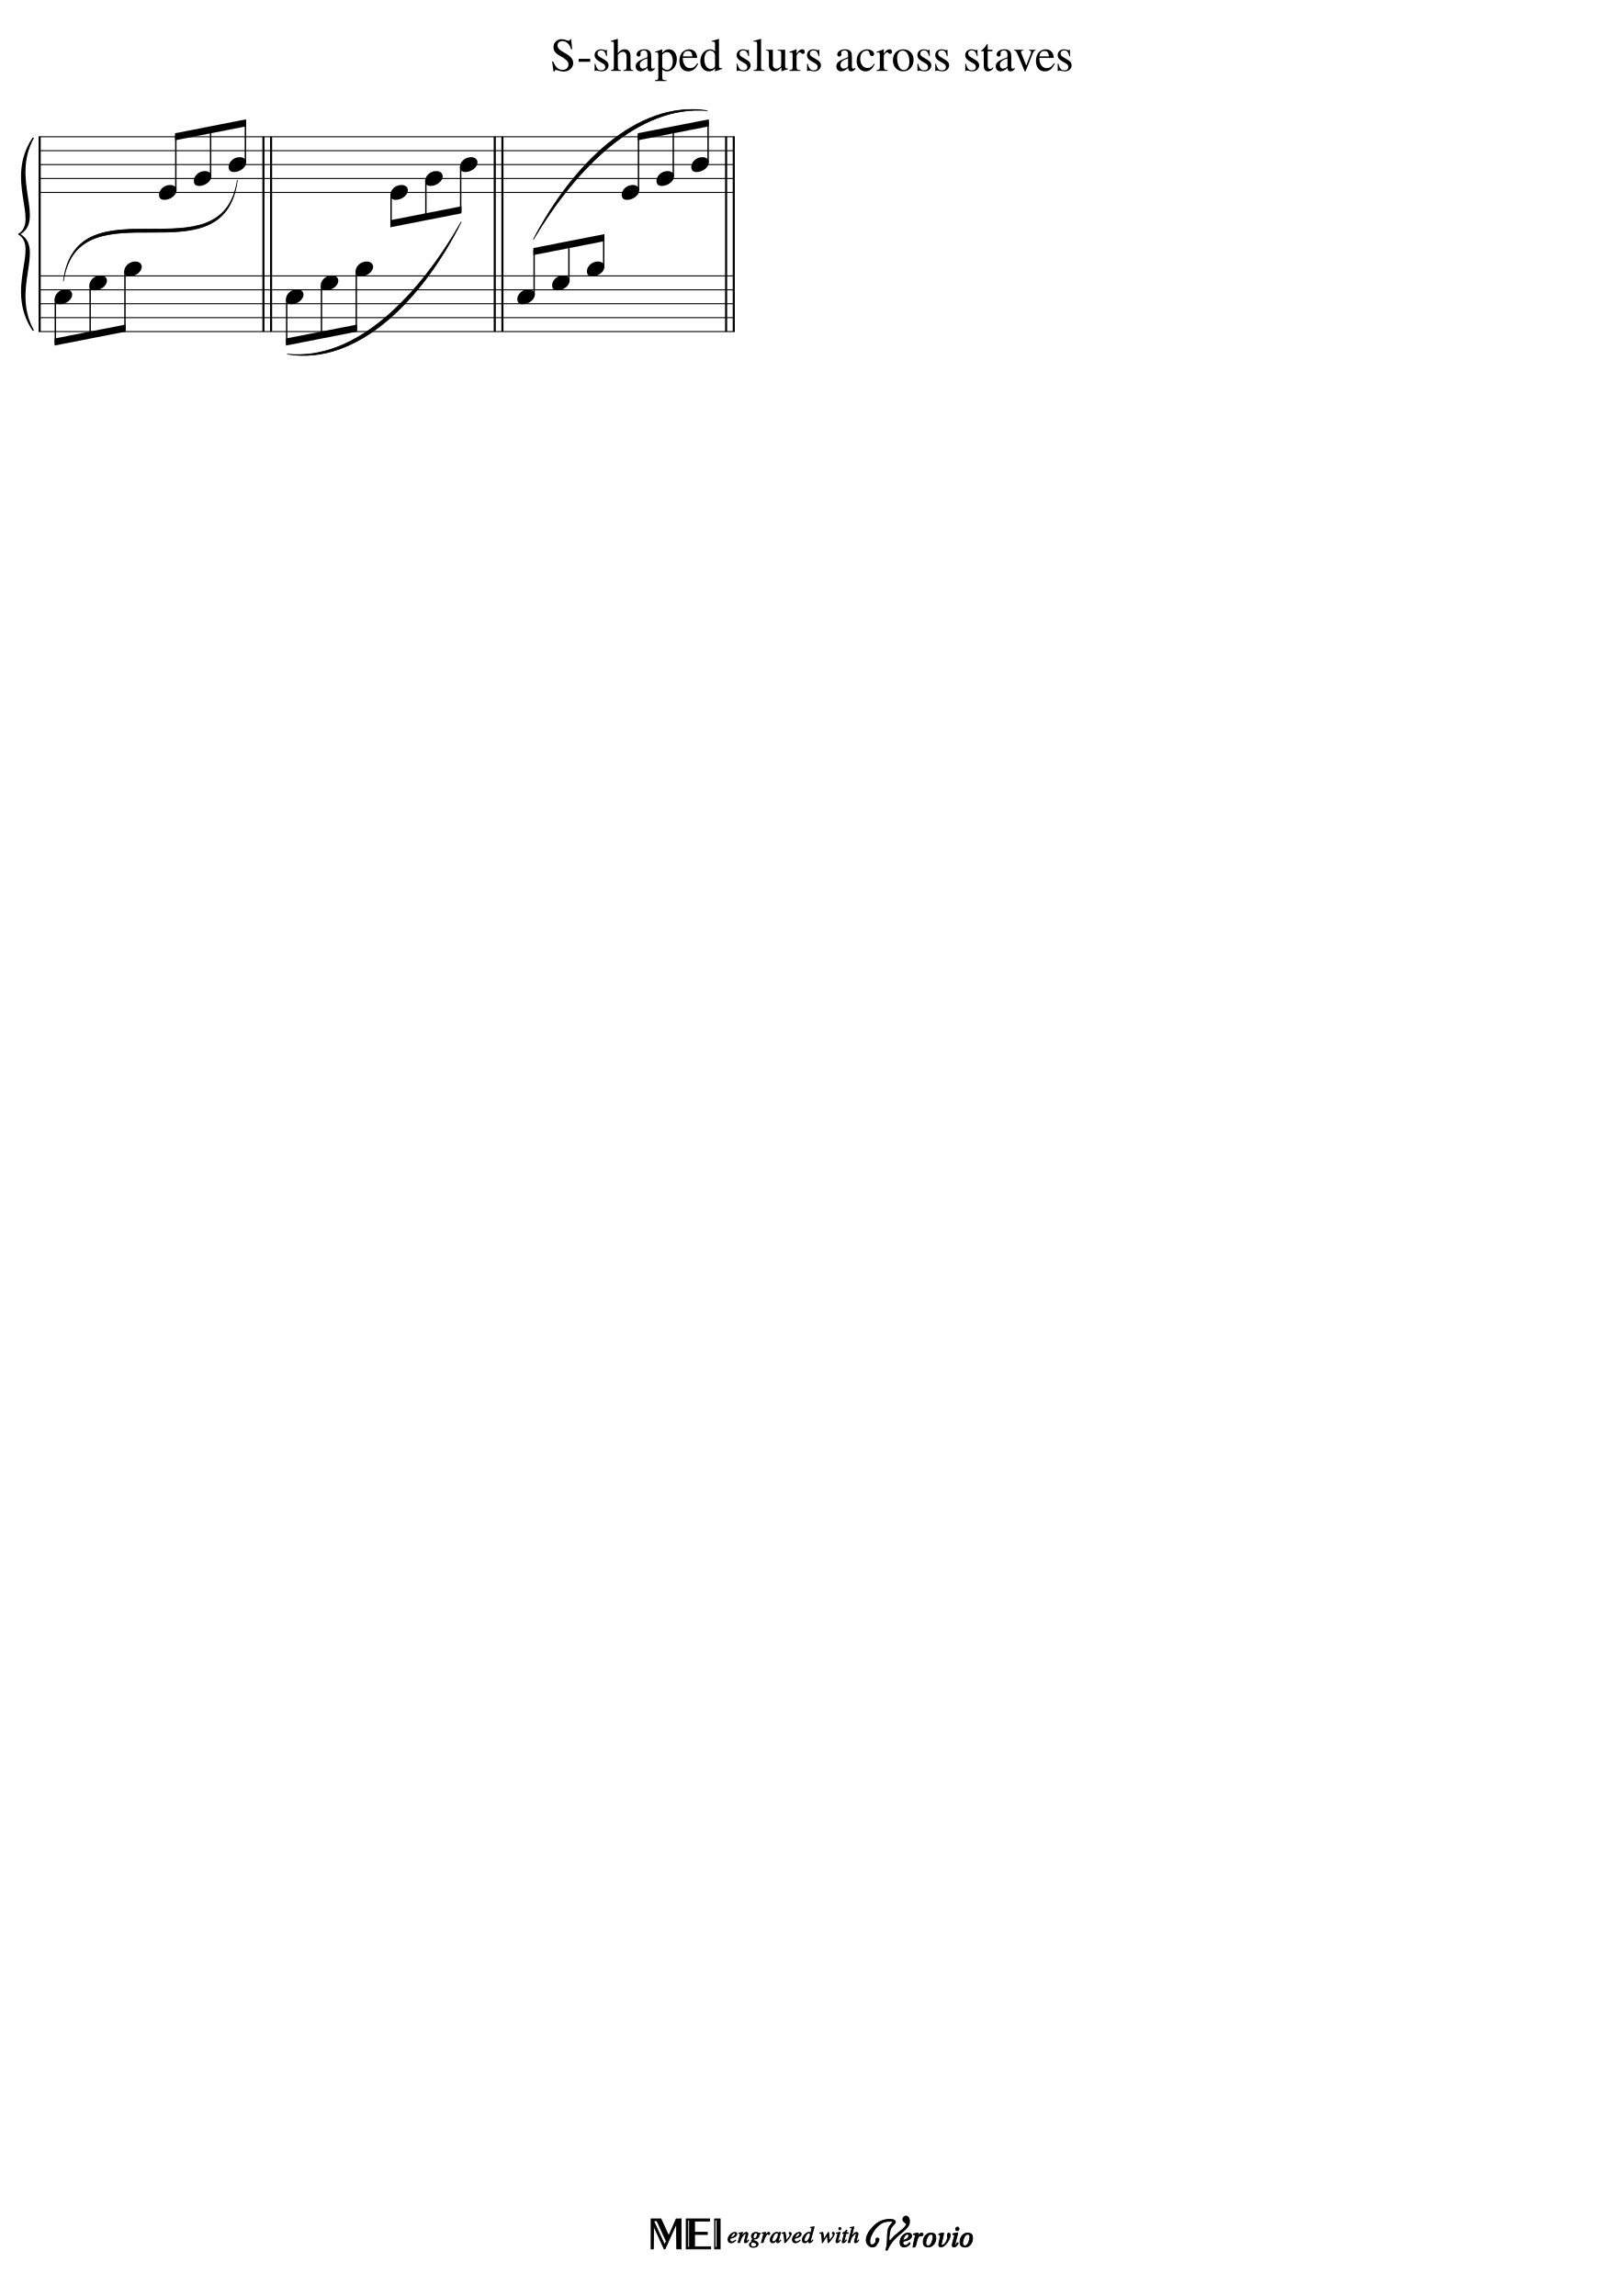
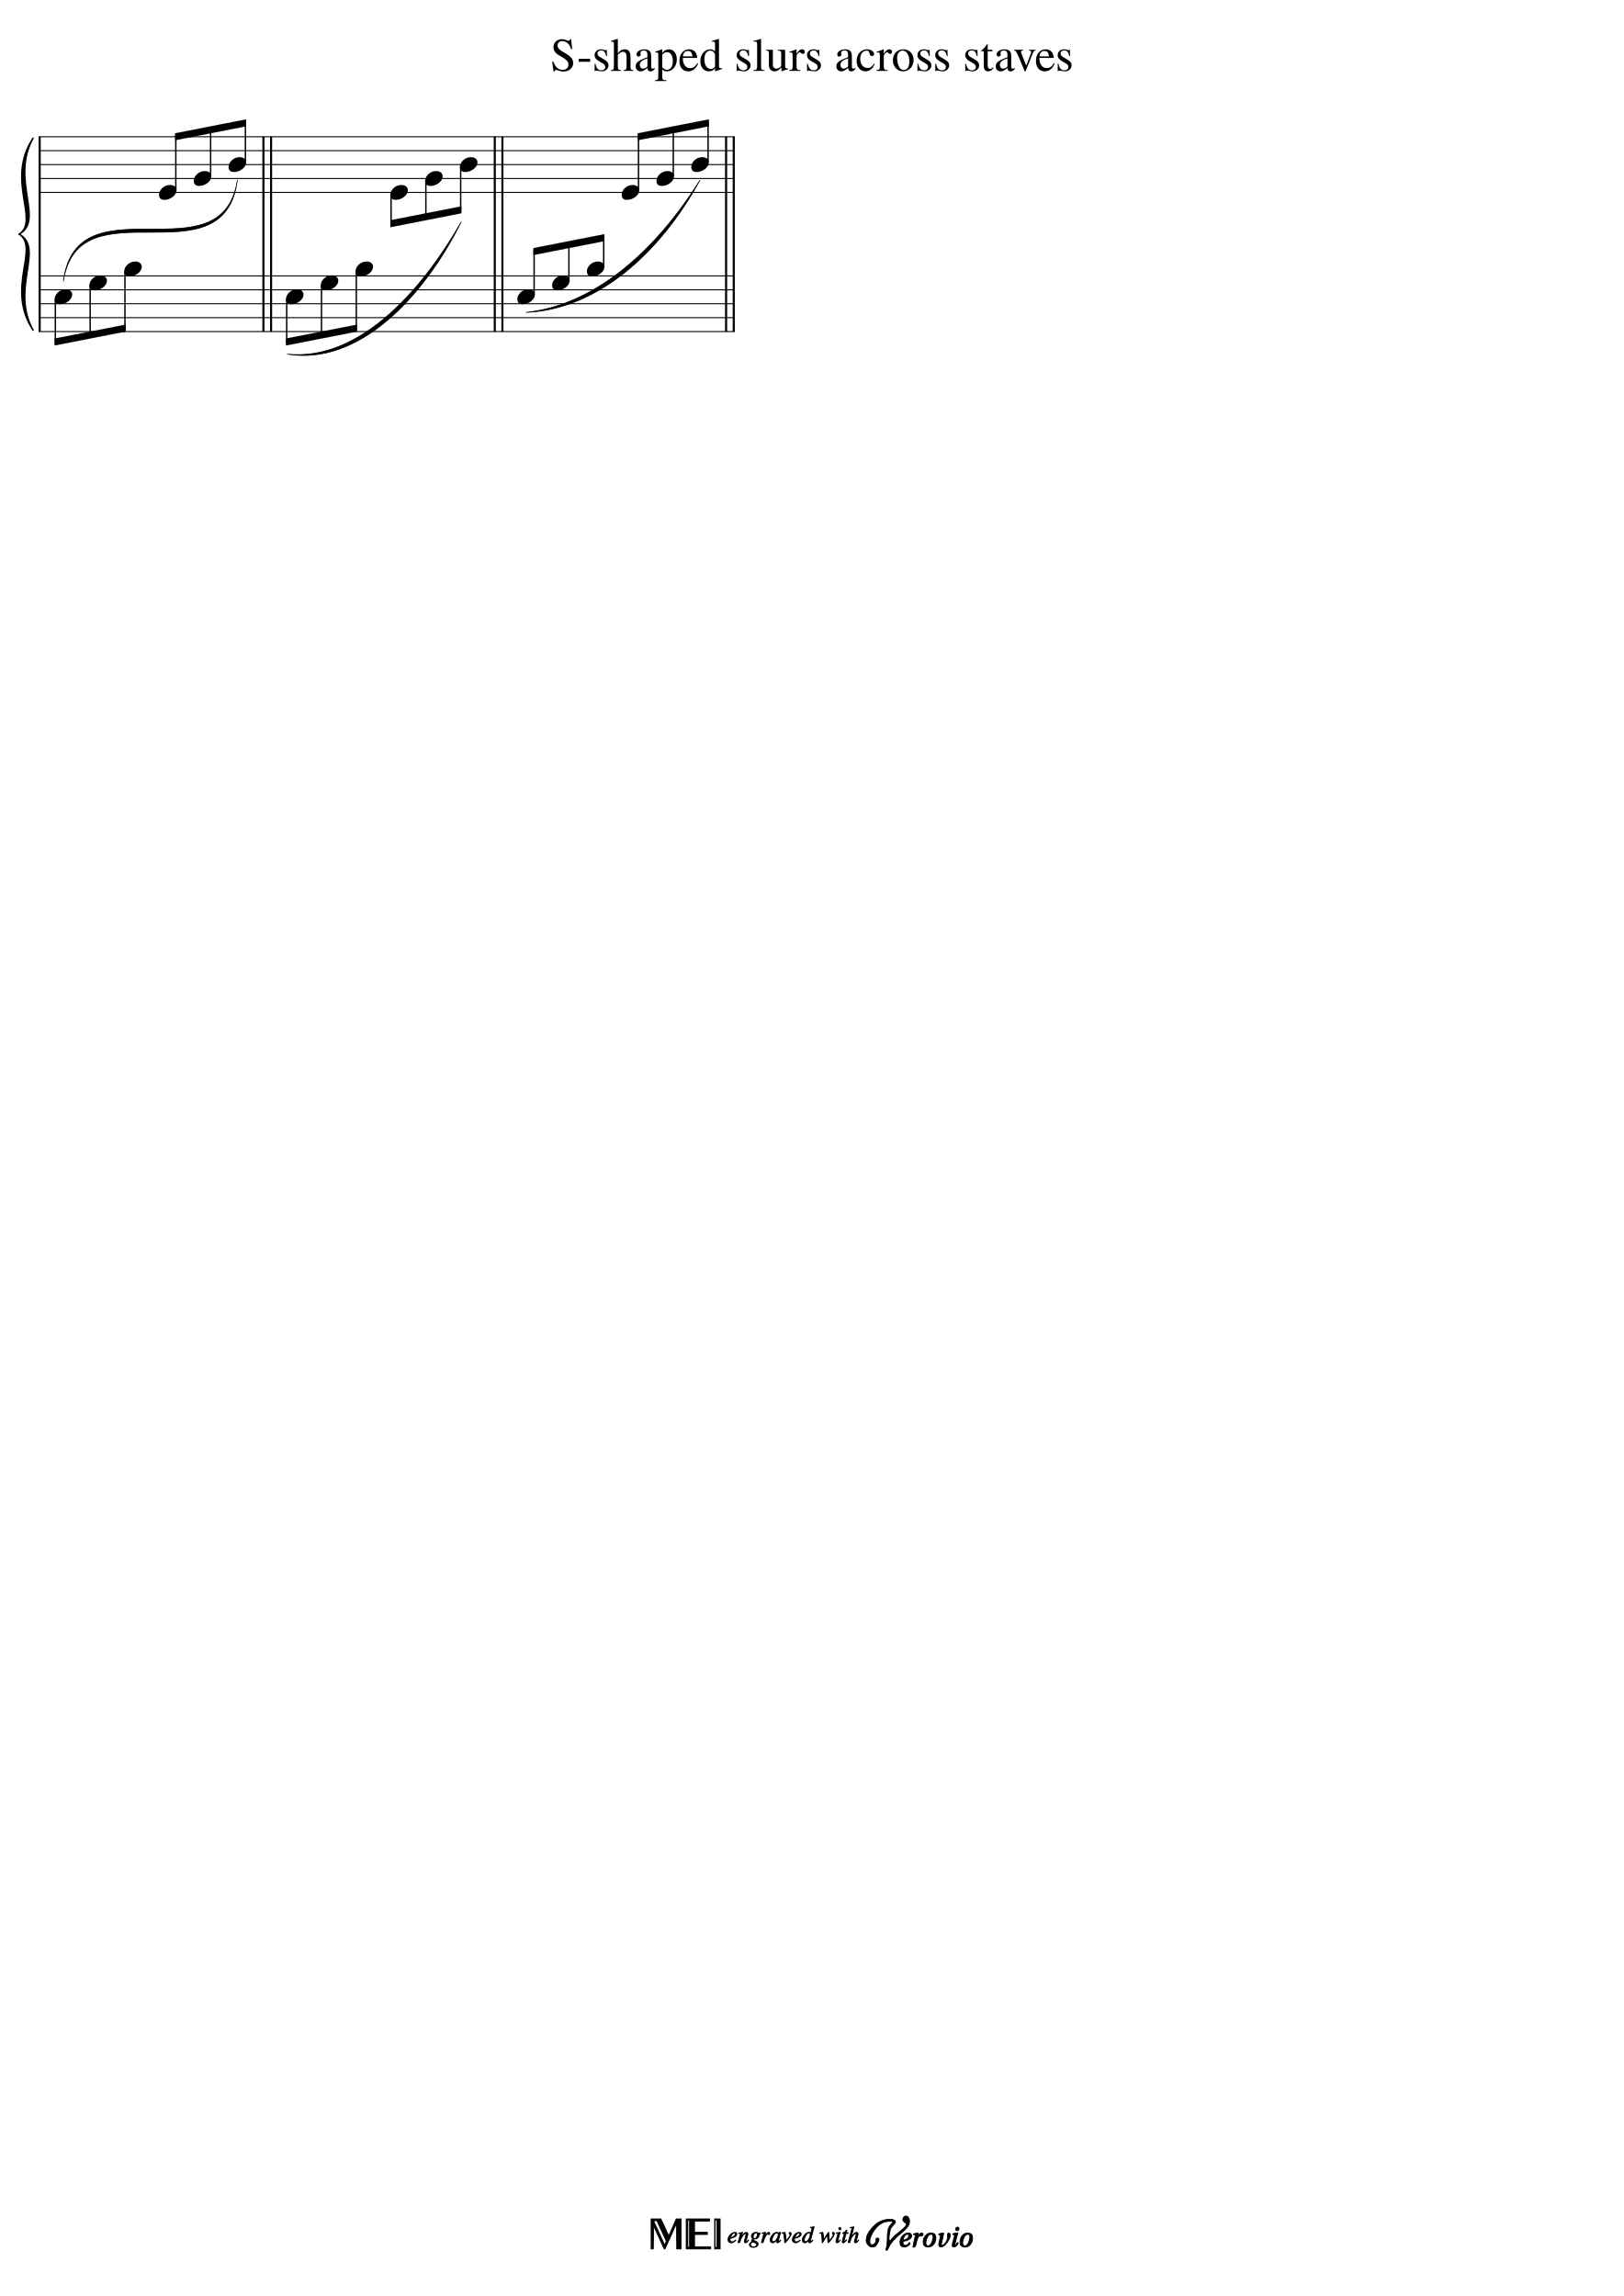
<svg xmlns="http://www.w3.org/2000/svg" xmlns:xlink="http://www.w3.org/1999/xlink" width="2100px" height="2970px" version="1.1" overflow="visible" id="docid">
  <defs>
    <g id="E0A4-docid">
      <path transform="scale(1,-1)" d="M0 -39c0 68 73 172 200 172c66 0 114 -37 114 -95c0 -84 -106 -171 -218 -171c-64 0 -96 30 -96 94z" />
    </g>
  </defs>
  <style type="text/css">#docid g.ending, #docid g.fing, #docid g.reh, #docid g.tempo {font-weight:bold;}#docid g.dir, #docid g.dynam, #docid g.mNum {font-style:italic;}#docid g.label {font-weight:normal;}#docid ellipse, #docid path, #docid polygon, #docid polyline, #docid rect {stroke:currentColor}</style>
  <svg class="definition-scale" color="black" font-family="Times, serif" viewBox="0 0 21000 29700">
    <g class="page-margin" transform="translate(500, 500)">
      <g id="iJ6YNS9" class="mdiv pageMilestone" />
      <g id="j6ERYJ7" class="score pageMilestone" />
      <g id="g122BIZZ" class="system">
        <path d="M13 1269 L13 3789" stroke-width="27" />
        <g id="hO5WW31" class="grpSym">
          <path d="M-72,3771 C-432,3231 18,2709 -252,2529 C81,2709 -369,3231 -72,3771" stroke-width="18" stroke-linecap="round" stroke-linejoin="round" />
          <path d="M-72,1287 C-369,1827 81,2349 -252,2529 C18,2349 -432,1827 -72,1287" stroke-width="18" stroke-linecap="round" stroke-linejoin="round" />
        </g>
        <g id="j1TW2UZM" class="section systemMilestone" />
        <g id="a12WP67W" class="measure">
          <g id="b4Y5DFV" class="staff">
            <path d="M0 1269 L3019 1269" stroke-width="13" />
            <path d="M0 1449 L3019 1449" stroke-width="13" />
            <path d="M0 1629 L3019 1629" stroke-width="13" />
            <path d="M0 1809 L3019 1809" stroke-width="13" />
            <path d="M0 1989 L3019 1989" stroke-width="13" />
            <g id="i1ISNPSD" class="clef" visibility="hidden" />
            <g id="k1EHAVLK" class="keySig" visibility="hidden" />
            <g id="m1KERHSY" class="meterSig" visibility="hidden" />
            <g id="cNFAQML" class="layer">
              <g id="d1RIF43L" class="space" />
              <g id="e36A7UB" class="space" />
              <g id="fW4SW7P" class="space" />
              <g id="g17JWEWV" class="beam">
                <polygon points="1765,1224 2683,1044 2683,1134 1765,1314" />
                <g id="h11BYRB0" class="note">
                  <g class="notehead">
                    <use xlink:href="#E0A4-docid" transform="translate(1557, 1989) scale(0.72, 0.72)" />
                  </g>
                  <g id="h17DYZX0" class="stem">
                    <path d="M1774 1961 L1774 1242" stroke-width="18" />
                  </g>
                </g>
                <g id="iEPNT2P" class="note">
                  <g class="notehead">
                    <use xlink:href="#E0A4-docid" transform="translate(2007, 1809) scale(0.72, 0.72)" />
                  </g>
                  <g id="iYKBRTA" class="stem">
                    <path d="M2224 1781 L2224 1152" stroke-width="18" />
                  </g>
                </g>
                <g id="n19lk1zn" class="note">
                  <g class="notehead">
                    <use xlink:href="#E0A4-docid" transform="translate(2457, 1629) scale(0.72, 0.72)" />
                  </g>
                  <g id="j1IMKEXG" class="stem">
                    <path d="M2674 1601 L2674 1062" stroke-width="18" />
                  </g>
                </g>
              </g>
            </g>
          </g>
          <g id="k1JVOWO3" class="staff">
            <path d="M0 3069 L3019 3069" stroke-width="13" />
            <path d="M0 3249 L3019 3249" stroke-width="13" />
            <path d="M0 3429 L3019 3429" stroke-width="13" />
            <path d="M0 3609 L3019 3609" stroke-width="13" />
            <path d="M0 3789 L3019 3789" stroke-width="13" />
            <g id="oMY5AX3" class="clef" visibility="hidden" />
            <g id="q1GBDELD" class="keySig" visibility="hidden" />
            <g id="s1FVTJ6Q" class="meterSig" visibility="hidden" />
            <g id="l168SLSU" class="layer">
              <g id="m1I1R6XU" class="beam">
                <polygon points="207,3969 1125,3789 1125,3699 207,3879" />
                <g id="nirsexk" class="note">
                  <g class="notehead">
                    <use xlink:href="#E0A4-docid" transform="translate(207, 3339) scale(0.72, 0.72)" />
                  </g>
                  <g id="k1T19TKF" class="stem">
                    <path d="M216 3367 L216 3951" stroke-width="18" />
                  </g>
                </g>
                <g id="oYFJ0C6" class="note">
                  <g class="notehead">
                    <use xlink:href="#E0A4-docid" transform="translate(657, 3159) scale(0.72, 0.72)" />
                  </g>
                  <g id="l1PFW989" class="stem">
                    <path d="M666 3187 L666 3861" stroke-width="18" />
                  </g>
                </g>
                <g id="p6KLLMO" class="note">
                  <g class="notehead">
                    <use xlink:href="#E0A4-docid" transform="translate(1107, 2979) scale(0.72, 0.72)" />
                  </g>
                  <g id="mZHS5GY" class="stem">
                    <path d="M1116 3007 L1116 3771" stroke-width="18" />
                  </g>
                </g>
              </g>
              <g id="q4CA8UL" class="space" />
              <g id="r10DL3CR" class="space" />
              <g id="s1IC15RP" class="space" />
            </g>
          </g>
          <g id="tBZ62SV" class="slur">
            <path d="M320,3136 C495,1804 2371,3109 2570,1831 C2394,3164 518,1859 320,3136" stroke-width="9" stroke-linecap="round" stroke-linejoin="round" />
          </g>
          <g id="z1XZBIJA" class="barLine">
            <path d="M2907 1269 L2907 1989" stroke-width="27" />
            <path d="M3006 1269 L3006 1989" stroke-width="27" />
            <path d="M2907 3069 L2907 3789" stroke-width="27" />
            <path d="M3006 3069 L3006 3789" stroke-width="27" />
            <path d="M2907 1989 L2907 3069" stroke-width="27" />
            <path d="M3006 1989 L3006 3069" stroke-width="27" />
          </g>
        </g>
        <g id="kOVASEE" class="measure">
          <g id="l1I7OPR1" class="staff">
            <path d="M3019 1269 L6011 1269" stroke-width="13" />
            <path d="M3019 1449 L6011 1449" stroke-width="13" />
            <path d="M3019 1629 L6011 1629" stroke-width="13" />
            <path d="M3019 1809 L6011 1809" stroke-width="13" />
            <path d="M3019 1989 L6011 1989" stroke-width="13" />
            <g id="m81K135" class="layer">
              <g id="n2N7U24" class="mSpace" />
            </g>
          </g>
          <g id="o1FK4NGH" class="staff">
            <path d="M3019 3069 L6011 3069" stroke-width="13" />
            <path d="M3019 3249 L6011 3249" stroke-width="13" />
            <path d="M3019 3429 L6011 3429" stroke-width="13" />
            <path d="M3019 3609 L6011 3609" stroke-width="13" />
            <path d="M3019 3789 L6011 3789" stroke-width="13" />
            <g id="p1AX0ZDE" class="layer">
              <g id="qI1DT7K" class="beam">
                <polygon points="3199,3969 4117,3789 4117,3699 3199,3879" />
                <g id="nghq3734" class="note">
                  <g class="notehead">
                    <use xlink:href="#E0A4-docid" transform="translate(3199, 3339) scale(0.72, 0.72)" />
                  </g>
                  <g id="n1NA1B91" class="stem">
                    <path d="M3208 3367 L3208 3951" stroke-width="18" />
                  </g>
                </g>
                <g id="s1HUMGE0" class="note">
                  <g class="notehead">
                    <use xlink:href="#E0A4-docid" transform="translate(3649, 3159) scale(0.72, 0.72)" />
                  </g>
                  <g id="o111T1LZ" class="stem">
                    <path d="M3658 3187 L3658 3861" stroke-width="18" />
                  </g>
                </g>
                <g id="t1YD0KSR" class="note">
                  <g class="notehead">
                    <use xlink:href="#E0A4-docid" transform="translate(4099, 2979) scale(0.72, 0.72)" />
                  </g>
                  <g id="pT5D48Z" class="stem">
                    <path d="M4108 3007 L4108 3771" stroke-width="18" />
                  </g>
                </g>
              </g>
              <g id="u1XWY667" class="beam">
                <polygon points="4549,2439 5467,2259 5467,2169 4549,2349" />
                <g id="vE1WURA" class="note">
                  <g class="notehead">
                    <use xlink:href="#E0A4-docid" transform="translate(4549, 1989) scale(0.72, 0.72)" />
                  </g>
                  <g id="qR3B901" class="stem">
                    <path d="M4558 2017 L4558 2421" stroke-width="18" />
                  </g>
                </g>
                <g id="wK8FJ60" class="note">
                  <g class="notehead">
                    <use xlink:href="#E0A4-docid" transform="translate(4999, 1809) scale(0.72, 0.72)" />
                  </g>
                  <g id="rHUBZPL" class="stem">
                    <path d="M5008 1837 L5008 2331" stroke-width="18" />
                  </g>
                </g>
                <g id="nwv4568d" class="note">
                  <g class="notehead">
                    <use xlink:href="#E0A4-docid" transform="translate(5449, 1629) scale(0.72, 0.72)" />
                  </g>
                  <g id="s6A7W25" class="stem">
                    <path d="M5458 1657 L5458 2241" stroke-width="18" />
                  </g>
                </g>
              </g>
            </g>
          </g>
          <g id="y1K98ZB7" class="slur">
            <path d="M3217,4081 C4111,4173 4919,3324 5465,2371 C4970,3361 4132,4233 3217,4081" stroke-width="9" stroke-linecap="round" stroke-linejoin="round" />
          </g>
          <g id="jQFEFEK" class="barLine">
            <path d="M5899 1269 L5899 1989" stroke-width="27" />
            <path d="M5998 1269 L5998 1989" stroke-width="27" />
            <path d="M5899 3069 L5899 3789" stroke-width="27" />
            <path d="M5998 3069 L5998 3789" stroke-width="27" />
            <path d="M5899 1989 L5899 3069" stroke-width="27" />
            <path d="M5998 1989 L5998 3069" stroke-width="27" />
          </g>
        </g>
        <g id="p1CAQXBX" class="measure">
          <g id="qEDENPO" class="staff">
            <path d="M6011 1269 L9003 1269" stroke-width="13" />
            <path d="M6011 1449 L9003 1449" stroke-width="13" />
            <path d="M6011 1629 L9003 1629" stroke-width="13" />
            <path d="M6011 1809 L9003 1809" stroke-width="13" />
            <path d="M6011 1989 L9003 1989" stroke-width="13" />
            <g id="rUNE3HG" class="layer">
              <g id="s1SW5LIP" class="beam">
                <polygon points="6399,2709 7317,2529 7317,2619 6399,2799" />
                <g id="nsh8ep2f" class="note">
                  <g class="notehead">
                    <use xlink:href="#E0A4-docid" transform="translate(6191, 3339) scale(0.72, 0.72)" />
                  </g>
                  <g id="t7VJ282" class="stem">
                    <path d="M6408 3311 L6408 2727" stroke-width="18" />
                  </g>
                </g>
                <g id="uL0P3Y6" class="note">
                  <g class="notehead">
                    <use xlink:href="#E0A4-docid" transform="translate(6641, 3159) scale(0.72, 0.72)" />
                  </g>
                  <g id="uYB0O63" class="stem">
                    <path d="M6858 3131 L6858 2637" stroke-width="18" />
                  </g>
                </g>
                <g id="vPKGJXZ" class="note">
                  <g class="notehead">
                    <use xlink:href="#E0A4-docid" transform="translate(7091, 2979) scale(0.72, 0.72)" />
                  </g>
                  <g id="v1WNGLZN" class="stem">
                    <path d="M7308 2951 L7308 2547" stroke-width="18" />
                  </g>
                </g>
              </g>
              <g id="wGMJNIQ" class="beam">
                <polygon points="7749,1224 8667,1044 8667,1134 7749,1314" />
                <g id="xIG9TQU" class="note">
                  <g class="notehead">
                    <use xlink:href="#E0A4-docid" transform="translate(7541, 1989) scale(0.72, 0.72)" />
                  </g>
                  <g id="w1P8DIQV" class="stem">
                    <path d="M7758 1961 L7758 1242" stroke-width="18" />
                  </g>
                </g>
                <g id="y1NKD124" class="note">
                  <g class="notehead">
                    <use xlink:href="#E0A4-docid" transform="translate(7991, 1809) scale(0.72, 0.72)" />
                  </g>
                  <g id="x1LY7717" class="stem">
                    <path d="M8208 1781 L8208 1152" stroke-width="18" />
                  </g>
                </g>
                <g id="nm28alw0" class="note">
                  <g class="notehead">
                    <use xlink:href="#E0A4-docid" transform="translate(8441, 1629) scale(0.72, 0.72)" />
                  </g>
                  <g id="y1QGBAMB" class="stem">
                    <path d="M8658 1601 L8658 1062" stroke-width="18" />
                  </g>
                </g>
              </g>
            </g>
          </g>
          <g id="aRA8GUK" class="staff">
            <path d="M6011 3069 L9003 3069" stroke-width="13" />
            <path d="M6011 3249 L9003 3249" stroke-width="13" />
            <path d="M6011 3429 L9003 3429" stroke-width="13" />
            <path d="M6011 3609 L9003 3609" stroke-width="13" />
            <path d="M6011 3789 L9003 3789" stroke-width="13" />
            <g id="b1AYFJ9P" class="layer">
              <g id="cUUYDUG" class="mSpace" />
            </g>
          </g>
          <g id="d17EWFLB" class="slur">
-             <path d="M6399,2596 C6903,1632 7736,794 8647,931 C7757,854 6953,1670 6399,2596" stroke-width="9" stroke-linecap="round" stroke-linejoin="round" />
+             <path d="M6304,3541 C7196,3446 7985,2740 8552,1831 C8034,2780 7221,3504 6304,3541" stroke-width="9" stroke-linecap="round" stroke-linejoin="round" />
          </g>
          <g id="o1HHM1JI" class="barLine">
            <path d="M8891 1269 L8891 1989" stroke-width="27" />
            <path d="M8990 1269 L8990 1989" stroke-width="27" />
            <path d="M8891 3069 L8891 3789" stroke-width="27" />
            <path d="M8990 3069 L8990 3789" stroke-width="27" />
            <path d="M8891 1989 L8891 3069" stroke-width="27" />
            <path d="M8990 1989 L8990 3069" stroke-width="27" />
          </g>
        </g>
        <g id="nDW87ZK" class="systemMilestoneEnd j1TW2UZM" />
      </g>
      <g id="o1QUDUF9" class="pageMilestoneEnd j6ERYJ7" />
      <g id="p1YCXJ73" class="pageMilestoneEnd iJ6YNS9" />
      <g id="w1AY2QDY" class="pgHead autogenerated">
        <text font-size="0px">
          <tspan id="xSD1YHA" class="rend" x="10000" y="417" text-anchor="middle">
            <tspan id="y17DXS56" class="rend">
              <tspan id="z126H5TI" class="text">
                <tspan font-size="607px">S-shaped slurs across staves</tspan>
              </tspan>
            </tspan>
          </tspan>
        </text>
      </g>
      <g id="q1XPOA9B" class="pgFoot autogenerated">
        <g id="rG2INEF" class="fig">
          <g class="svg" transform="translate(7750, 28099) scale(10, 10)">
            <g>
              <path fill="#000000" d="M 17.113,49.265 V 10.368 h 12.697 c 3.289,7.337 6.713,14.61 10.127,21.889 3.42,-7.485 6.256,-14.205 9.589,-21.91 2.436,0.104 4.317,0.085 6.484,-0.058 V 49.264 H 50.274 C 50.145,38.356 50.016,27.448 49.887,16.54 45.003,27.315 39.967,38.434 35.084,49.209 34.679,49.344 34.427,49.136 34.022,49.271 29.466,39.331 24.91,29.391 20.354,19.451 20.224,29.389 20.095,39.327 19.965,49.264 H 17.113 Z M 36.754,39.325 C 32.721,30.513 28.688,21.701 24.655,12.889 22.531,12.751 22.657,12.71 20.714,12.814 v 0.966 c 4.613,9.998 9.609,20.749 13.873,30.082 0.722,-1.513 1.445,-3.025 2.167,-4.538 z m 25.738,9.94 c 0,-12.966 0,-25.931 0,-38.897 10.084,0 20.169,0 30.253,0 0,0.96 0,1.921 0,2.881 -6.483,0 -12.966,0 -19.448,0 0,4.802 0,9.604 0,14.406 5.522,0 11.045,0 16.567,0 0,0.96 0,1.921 0,2.881 -5.522,0 -11.045,0 -16.567,0 0,5.282 0,10.565 0,15.847 6.963,0 13.926,0 20.889,0 0,0.96 0,1.921 0,2.881 -10.565,0 -21.129,0 -31.694,0 z m 4.322,-2.161 c 0,-11.765 0,-23.53 0,-35.295 -0.72,0 -1.441,0 -2.161,0 0,11.765 0,23.53 0,35.295 0.72,0 1.441,0 2.161,0 z m 32.414,2.161 c 0,-12.966 0,-25.931 0,-38.897 2.401,0 4.802,0 7.203,0 0,12.966 0,25.931 0,38.897 -2.401,0 -4.802,0 -7.203,0 z m 2.881,-2.161 c 0,-11.765 0,-23.53 0,-35.295 -0.72,0 -1.441,0 -2.161,0 0,11.765 0,23.53 0,35.295 0.72,0 1.441,0 2.161,0 z" />
              <path fill="#000000" d="m 346.3,6.7 c -3.1,0.5 -4.9,4.4 -2.7,6.8 1.2,1.4 2.7,2.4 4.1,3.5 -2.4,5.3 -7.7,8.3 -11.9,12.1 -3.7,2.8 -7,6.2 -9.7,9.9 -2.2,-0.8 -0.915,-7.719 -0.627,-9.5 0.288,-1.781 0.727,-6.4 2.927,-8.7 1.3,-1.9 3,-3.5 4.5,-5.2 1.2,-3.4 -3.2,-4.9 -5.8,-4.6 -7.3,-0.5 -14.6,2 -20,6.8 -5,4.6 -10,10.1 -11.5,17 -0.9,3.5 -0.2,7.5 2.8,9.9 2.5,2.8 7.4,2.9 9.8,-0.2 1.7,-2.3 3.2,-4.8 3.8,-7.6 -0.1,-2.6 -4.4,-2.3 -4.3,0.2 1.2,2.4 -0.9,4.7 -2.7,6.2 -1.7,0.9 -4.7,0.7 -4.8,-1.7 -1,-5.8 2.1,-11.3 5.2,-16.1 4,-5.8 9.8,-11.2 17.2,-11.8 1.6,0 8.1,-1.2 6.8,1.4 -2.8,2.8 -5.6,6.1 -6,10.3 -1.6,7.7 0.1,15.7 -2.3,23.2 -1.1,3.9 2,2.6 2.5,0.2 3.3,-7.4 8.9,-13.4 15.1,-18.5 4.2,-3.9 9.5,-7.1 11.9,-12.6 1.3,-3.6 1.2,-9 -2.7,-10.9 -0.504,-0.177 -1.07,-0.165 -1.6,-0.1 z m 66,14.5 c -2,0.8 -1.8,4.9 0.8,4.4 3.4,0.4 2.9,-6.2 -0.8,-4.4 z m 0.6,7.3 c -1.3,0.5 -7.6,0.5 -5.4,2.2 4,-0.3 0.7,4.5 0.6,6.7 -0.4,2.9 -2.4,5.9 -1.2,8.8 2.7,1.7 5.6,-0.8 6.8,-3.2 1.6,-1.4 -0.5,-3 -1.2,-0.9 -0.4,0.8 -2.4,3.5 -2.6,1.8 1.1,-5 2.7,-9.9 3.9,-14.9 l -0.1,-0.5 h -0.9 z m -65.1,0.2 c -6.5,1.6 -10.5,9.5 -8.2,15.7 2.1,3.4 7.4,2.9 10.1,0.4 2,-0.2 3.6,-5.3 1,-3.4 -1.4,2 -4,4.2 -6.5,2.8 -2.2,-1.9 -1.9,-5.7 1.7,-5.3 3.1,-0.9 6.9,-2.1 8.1,-5.5 0.9,-2.7 -1.6,-5.2 -4.3,-4.8 h -1.1 -0.7 z m 13.6,0 c -2.2,0 -8.5,1.8 -2.9,2.3 0.9,1.9 -1,4.9 -1.1,7.2 -0.5,2.9 -1.4,5.7 -1.7,8.7 3.7,0.7 3.8,-2.6 4.4,-5.3 0.9,-3.3 1.6,-7 4.1,-9.5 2.4,1.6 6.8,-0.7 3.7,-3.4 -2.9,-0.5 -4.8,2.4 -6.2,4.3 0,-1.2 2.4,-5 -0.2,-4.3 z m 15.8,0 c -6.4,1.3 -9.6,9.1 -7.7,14.9 1.9,4 7.7,3.9 11,1.7 4.1,-3 6,-8.9 4.4,-13.7 -1.3,-3 -4.8,-3.2 -7.6,-3 z m 17,0 c -2.3,0 -8.8,1.9 -3,2.4 0.4,2.5 -1,5.7 -1.4,8.4 -0.7,2.4 -1.8,7.5 2.1,7.2 3.8,-0.1 6.5,-3.5 8.5,-6.3 2,-3.2 4.5,-7 3.3,-10.9 -3.7,-3 -3.6,2.6 -3.1,5.1 -0.7,3.8 -2.7,7.9 -6.2,9.8 -3.6,0.6 -1,-4.3 -0.8,-6.1 0.6,-3.2 1.6,-6.3 1.9,-9.5 h -1.1 z m 30.6,0 c -6.3,1.2 -9.5,8.9 -7.8,14.7 1.5,4 7.2,4.2 10.5,2.4 4.6,-2.8 6.6,-9.3 4.8,-14.3 -1.4,-2.8 -4.8,-3 -7.5,-2.8 z m -75.4,1.7 c 2.1,1.5 0.2,4.7 -1.6,5.7 -1.1,0.4 -5.5,3.4 -4.6,0.7 0.8,-2.7 2.2,-6.2 5.3,-6.6 l 0.9,0.1 z m 30.8,0 c 2.6,1.5 1.3,5.2 0.8,7.6 -0.8,2.7 -1.9,5.9 -4.7,7.1 -5.1,0.8 -4,-5.8 -2.8,-8.8 1,-2.8 3,-6.8 6.7,-5.8 z m 47.1,-0.1 c 2.9,0.7 2,4.7 1.5,6.8 -0.7,3 -1.8,6.7 -5,8 -4.7,0.8 -4,-5.1 -3,-7.9 0.9,-3 2.7,-7.3 6.5,-6.8 z" />
              <g>
                <path d="m 116.566,37.118 q 0,-3.252 2.93,-6.299 2.9,-3.047 5.991,-3.047 1.143,0 1.816,0.527 0.674,0.527 0.674,1.567 0,2.109 -2.476,3.618 -2.461,1.494 -5.186,1.831 l -0.835,0.103 q -0.19,0.601 -0.264,0.967 -0.073,0.352 -0.073,0.894 0,1.289 0.835,2.007 0.85,0.718 2.007,0.718 1.099,0 2.329,-0.732 0.703,-0.425 2.036,-1.523 l 0.381,0.337 q -0.659,0.835 -1.89,1.714 -2.183,1.567 -4.38,1.567 -1.553,0 -2.725,-1.099 -1.172,-1.099 -1.172,-3.149 z m 3.12,-2.358 q 2.798,-0.41 4.556,-1.963 Q 126,31.229 126,29.691 q 0,-0.557 -0.264,-0.879 -0.264,-0.337 -0.776,-0.337 -0.952,0 -1.875,0.82 -0.908,0.806 -1.641,1.831 -0.776,1.201 -1.23,2.3 -0.249,0.586 -0.527,1.333 z" />
                <path d="m 129.472,41 2.534,-9.053 q 0.322,-1.143 0.366,-1.377 0.059,-0.249 0.059,-0.527 0,-0.425 -0.249,-0.659 -0.234,-0.249 -0.938,-0.249 -0.176,0 -0.352,0.029 -0.161,0.015 -0.366,0.044 v -0.498 q 0.952,-0.146 1.348,-0.22 0.41,-0.073 0.879,-0.176 l 2.622,-0.571 q 0.088,0.059 0.117,0.132 l -1.948,6.299 q 1.787,-2.739 2.988,-4.072 2.109,-2.358 3.779,-2.358 0.645,0 1.113,0.249 0.894,0.483 0.894,1.743 0,0.352 -0.073,0.732 -0.073,0.381 -0.19,0.82 l -1.919,7.017 q -0.059,0.22 -0.132,0.542 -0.073,0.308 -0.073,0.439 0,0.22 0.103,0.396 0.103,0.176 0.337,0.176 0.381,0 0.879,-0.439 0.498,-0.454 1.626,-1.919 l 0.425,0.381 q -1.201,1.626 -1.904,2.285 -1.201,1.157 -2.3,1.157 -0.498,0 -0.967,-0.322 -0.454,-0.337 -0.454,-1.201 0,-0.249 0.029,-0.527 0.044,-0.278 0.103,-0.483 l 1.846,-7.119 q 0.146,-0.586 0.19,-0.952 0.059,-0.381 0.059,-0.542 0,-0.352 -0.176,-0.601 -0.161,-0.264 -0.586,-0.264 -1.099,0 -2.769,1.992 -0.981,1.187 -1.992,2.827 -0.776,1.274 -1.23,2.49 Q 132.709,37.821 131.742,41 Z" />
                <path d="m 149.13,33.5 q 0,0.908 0.278,1.45 0.469,0.894 1.685,0.894 1.318,0 2.344,-1.67 1.04,-1.685 1.04,-3.706 0,-0.967 -0.425,-1.509 -0.425,-0.557 -1.274,-0.557 -1.641,0 -2.651,1.743 -0.996,1.743 -0.996,3.354 z m 0.513,13.066 q 1.743,0 2.886,-0.835 1.157,-0.835 1.157,-1.992 0,-0.879 -0.601,-1.479 -0.322,-0.322 -1.04,-0.688 -0.601,-0.293 -2.036,-0.835 -1.421,-0.557 -1.641,-0.557 -0.381,0 -1.479,1.011 -1.099,1.025 -1.099,2.314 0,1.948 1.685,2.681 0.879,0.381 2.168,0.381 z m -5.479,-2.681 q 0,-1.099 0.835,-2.095 0.85,-0.981 2.681,-1.963 -0.366,-0.234 -0.601,-0.483 -0.234,-0.264 -0.234,-0.688 0,-0.601 0.835,-1.377 0.469,-0.439 1.523,-1.157 -0.938,-0.352 -1.611,-0.996 -0.82,-0.864 -0.82,-2.241 0,-2.212 1.729,-3.677 1.729,-1.465 4.277,-1.465 1.333,0 2.256,0.425 0.923,0.41 1.084,0.688 h 1.978 v 1.172 h -1.494 q 0.088,0.322 0.132,0.586 0.044,0.264 0.044,0.747 0,2.373 -1.846,3.735 -1.831,1.362 -3.955,1.362 -0.22,0 -0.41,-0.015 -0.19,-0.029 -0.469,-0.088 -0.22,0 -0.601,0.425 -0.396,0.425 -0.396,0.762 0,0.498 3.223,1.699 3.208,1.216 3.208,3.56 0,1.758 -1.611,3.076 -1.611,1.333 -4.863,1.333 -2.256,0 -3.574,-0.967 -1.318,-0.967 -1.318,-2.358 z" />
                <path d="m 165.038,27.67 q 0.132,0 0.176,0.088 0.059,0.073 0.059,0.176 -0.015,0.146 -0.029,0.22 l -1.465,5.669 0.322,-0.63 q 1.055,-2.065 2.461,-3.765 1.421,-1.714 2.695,-1.714 0.688,0 1.055,0.454 0.381,0.454 0.381,1.04 0,0.659 -0.381,1.099 -0.366,0.425 -1.025,0.425 -0.454,0 -0.688,-0.176 -0.234,-0.176 -0.366,-0.41 l -0.176,-0.322 q -0.059,-0.088 -0.146,-0.132 -0.073,-0.059 -0.19,-0.059 -0.571,0 -1.655,1.597 -1.069,1.597 -1.919,3.457 -0.513,1.128 -1.143,2.988 Q 162.606,38.847 161.947,41 h -2.256 l 2.432,-8.818 q 0.205,-0.762 0.322,-1.362 0.132,-0.601 0.132,-0.981 0,-0.439 -0.22,-0.674 -0.22,-0.234 -0.762,-0.234 -0.176,0 -0.439,0.029 -0.264,0.029 -0.63,0.073 v -0.483 l 0.586,-0.117 q 1.143,-0.234 2.49,-0.498 1.362,-0.264 1.436,-0.264 z" />
                <path d="m 181.518,30.424 q 0,-1.055 -0.483,-1.553 -0.483,-0.498 -1.172,-0.498 -2.388,0 -4.438,3.662 -1.802,3.223 -1.802,5.552 0,1.172 0.498,1.714 0.513,0.527 1.26,0.527 2.212,0 4.263,-3.56 1.875,-3.237 1.875,-5.845 z m -1.831,-2.71 q 1.157,0 1.787,0.601 0.337,0.322 0.527,0.85 l 0.073,0.205 0.322,-1.113 q 0.059,-0.19 0.103,-0.249 0.044,-0.073 0.205,-0.088 l 1.655,-0.19 q 0.132,0 0.146,0.059 0.029,0.044 0,0.176 -0.059,0.19 -0.088,0.308 -0.029,0.103 -0.088,0.308 l -1.348,5.244 q -0.439,1.714 -0.747,2.959 -0.542,2.256 -0.542,2.578 0,0.205 0.103,0.308 0.117,0.088 0.278,0.088 0.132,0 0.278,-0.088 0.161,-0.088 0.381,-0.264 l 0.249,-0.205 q 0.117,-0.103 0.264,-0.234 0.146,-0.146 0.352,-0.352 l 0.908,-0.938 0.352,0.308 q -1.523,1.948 -2.446,2.651 -0.923,0.688 -1.758,0.688 -0.542,0 -0.85,-0.381 -0.293,-0.381 -0.293,-0.952 0,-0.527 0.19,-1.509 0.205,-0.996 0.396,-1.67 -0.264,0.439 -0.894,1.289 -0.615,0.835 -1.523,1.626 -1.069,0.952 -2.051,1.348 -0.762,0.264 -1.465,0.264 -1.187,0 -2.153,-0.967 -0.967,-0.981 -0.967,-2.769 0,-3.076 2.754,-6.416 2.842,-3.472 5.889,-3.472 z" />
                <path d="m 196.664,27.772 q 0.82,0 1.26,0.586 0.439,0.586 0.439,1.333 0,1.978 -3.911,6.929 -3.706,4.702 -4.438,4.702 -0.22,0 -0.293,-0.601 -0.044,-0.337 -0.044,-1.143 0,-0.981 -0.19,-3.325 -0.19,-2.344 -0.366,-3.472 -0.366,-2.476 -0.718,-3.193 -0.352,-0.718 -1.333,-0.718 -0.161,0 -0.381,0.015 -0.205,0.015 -0.483,0.044 v -0.381 q 0.439,-0.088 1.846,-0.396 1.406,-0.308 1.494,-0.337 l 0.483,-0.146 q 0.205,-0.059 0.322,0.234 0.117,0.278 0.293,1.055 0.557,2.549 0.835,5.024 0.176,1.538 0.352,4.556 l 0.483,-0.513 q 1.509,-1.597 3.018,-3.794 1.509,-2.197 1.509,-3.105 0,-0.454 -0.659,-1.084 -0.659,-0.645 -0.659,-1.172 0,-0.483 0.322,-0.791 0.337,-0.308 0.82,-0.308 z" />
                <path d="m 199.828,37.118 q 0,-3.252 2.93,-6.299 2.9,-3.047 5.991,-3.047 1.143,0 1.816,0.527 0.674,0.527 0.674,1.567 0,2.109 -2.476,3.618 -2.461,1.494 -5.186,1.831 l -0.835,0.103 q -0.19,0.601 -0.264,0.967 -0.073,0.352 -0.073,0.894 0,1.289 0.835,2.007 0.85,0.718 2.007,0.718 1.099,0 2.329,-0.732 0.703,-0.425 2.036,-1.523 l 0.381,0.337 q -0.659,0.835 -1.89,1.714 -2.183,1.567 -4.38,1.567 -1.553,0 -2.725,-1.099 -1.172,-1.099 -1.172,-3.149 z m 3.12,-2.358 q 2.798,-0.41 4.556,-1.963 1.758,-1.567 1.758,-3.105 0,-0.557 -0.264,-0.879 -0.264,-0.337 -0.776,-0.337 -0.952,0 -1.875,0.82 -0.908,0.806 -1.641,1.831 -0.776,1.201 -1.23,2.3 -0.249,0.586 -0.527,1.333 z" />
                <path d="m 215.238,37.602 q 0,0.894 0.41,1.567 0.41,0.659 1.392,0.659 2.095,0 4.028,-3.369 1.816,-3.164 1.816,-5.991 0,-0.894 -0.293,-1.479 -0.293,-0.586 -1.187,-0.586 -2.227,0 -4.307,3.604 -1.86,3.223 -1.86,5.596 z m 6.006,-9.888 q 1.157,0 1.641,0.557 0.278,0.322 0.439,1.099 l 1.67,-6.006 q 0.073,-0.249 0.088,-0.439 0.029,-0.205 0.029,-0.352 0,-0.571 -0.22,-0.718 -0.205,-0.146 -0.601,-0.146 -0.249,0 -0.469,0.015 -0.205,0.015 -0.557,0.044 v -0.483 q 1.655,-0.22 4.585,-0.762 l 0.132,0.146 -0.029,0.161 -2.812,10.532 -1.919,6.973 q -0.059,0.234 -0.103,0.439 -0.029,0.19 -0.029,0.352 0,0.396 0.19,0.513 0.205,0.117 0.352,0.117 0.425,0 1.201,-0.747 0.454,-0.454 1.245,-1.406 l 0.337,0.322 -0.205,0.308 q -0.542,0.806 -1.392,1.641 -1.509,1.479 -2.71,1.479 -0.396,0 -0.718,-0.176 -0.601,-0.352 -0.601,-1.26 0,-0.308 0.088,-0.981 0.088,-0.674 0.264,-1.465 -1.113,1.699 -2.446,2.783 -1.318,1.084 -2.886,1.084 -1.274,0 -2.227,-0.908 -0.952,-0.908 -0.952,-2.798 0,-3.193 2.93,-6.562 2.915,-3.354 5.684,-3.354 z" />
                <path d="m 254.13,29.53 q 0,1.23 -1.187,3.252 -0.659,1.128 -1.86,2.739 -1.23,1.655 -2.534,3.267 -2.065,2.549 -2.432,2.549 -0.161,0 -0.205,-0.132 -0.044,-0.132 -0.117,-0.894 l -0.864,-9.126 -6.079,9.961 q -0.044,0.088 -0.117,0.117 -0.059,0.029 -0.132,0.029 l -0.205,-0.044 -0.029,-0.132 -0.176,-3.618 q -0.059,-1.216 -0.176,-2.505 -0.103,-1.304 -0.205,-2.256 -0.308,-2.651 -0.659,-3.252 -0.337,-0.601 -1.26,-0.601 -0.176,0 -0.352,0.015 -0.176,0 -0.366,0.029 v -0.425 q 0.601,-0.103 1.143,-0.22 0.557,-0.117 1.216,-0.264 l 1.377,-0.352 q 0.498,0 1.011,4.175 0.278,2.285 0.498,5.2 l 5.757,-9.097 q 0.059,-0.117 0.146,-0.19 0.088,-0.088 0.205,-0.088 0.132,0 0.176,0.088 0.044,0.088 0.059,0.264 l 0.981,10.591 q 0.103,-0.132 1.626,-2.065 1.523,-1.948 1.597,-2.065 1.099,-1.582 1.465,-2.446 0.234,-0.557 0.234,-1.084 0,-0.205 -0.059,-0.381 -0.059,-0.19 -0.278,-0.396 L 251.874,29.75 q -0.19,-0.19 -0.337,-0.41 -0.132,-0.234 -0.132,-0.542 0,-0.366 0.249,-0.747 0.264,-0.381 0.938,-0.381 0.542,0 1.04,0.439 0.498,0.425 0.498,1.421 z" />
                <path d="m 261.176,24.521 q -0.601,0 -1.025,-0.469 -0.425,-0.469 -0.425,-1.128 0,-0.674 0.425,-1.143 0.425,-0.469 1.025,-0.469 0.601,0 1.025,0.469 0.439,0.469 0.439,1.143 0,0.674 -0.439,1.143 -0.425,0.454 -1.025,0.454 z m 0.352,3.208 q 0.088,0.044 0.073,0.117 l -2.959,10.459 q -0.205,0.835 -0.205,0.996 0,0.22 0.088,0.381 0.073,0.176 0.366,0.176 0.498,0 1.318,-0.864 0.483,-0.513 1.187,-1.465 l 0.381,0.322 -0.146,0.205 q -1.099,1.538 -1.816,2.212 -1.128,1.055 -2.197,1.055 -0.63,0 -1.055,-0.527 -0.41,-0.527 -0.41,-1.245 0,-0.425 0.059,-0.732 0.059,-0.322 0.22,-0.938 l 2.051,-7.529 q 0.044,-0.176 0.073,-0.322 0.029,-0.146 0.029,-0.293 0,-0.527 -0.396,-0.645 -0.381,-0.132 -1.523,-0.132 v -0.483 q 1.216,-0.146 1.743,-0.22 0.542,-0.088 1.084,-0.176 0.703,-0.117 1.333,-0.264 0.63,-0.146 0.703,-0.088 z" />
                <path d="m 264.179,40.033 q 0,-0.117 0.015,-0.264 0.015,-0.161 0.059,-0.322 l 2.754,-10.239 h -2.227 q 0,-0.396 0.059,-0.498 0.059,-0.103 0.293,-0.205 1.479,-0.63 2.285,-1.216 0.82,-0.586 2.227,-2.256 l 0.234,-0.278 q 0.044,-0.059 0.103,-0.088 0.073,-0.044 0.146,-0.044 0.146,0.029 0.205,0.059 0.044,0.103 0.044,0.19 0.015,0.073 0,0.161 l -0.835,3.193 h 2.388 l -0.176,0.981 h -2.49 l -2.637,9.858 q -0.073,0.264 0.044,0.513 0.117,0.234 0.396,0.234 0.381,0 1.069,-0.762 0.396,-0.41 1.333,-1.626 l 0.381,0.22 -0.205,0.308 q -1.26,1.89 -2.227,2.637 -0.952,0.732 -1.816,0.732 -0.747,0 -1.084,-0.396 -0.337,-0.396 -0.337,-0.894 z" />
                <path d="m 274.696,21.356 q 0.938,-0.132 1.509,-0.205 0.586,-0.088 1.011,-0.161 1.729,-0.337 1.86,-0.366 0.132,-0.029 0.205,-0.029 0.176,0.088 0.176,0.22 l -3.442,13.081 q 1.846,-2.725 3.018,-3.984 2.051,-2.168 3.765,-2.168 0.703,0 1.348,0.454 0.659,0.439 0.659,1.597 0,0.278 -0.073,0.718 -0.073,0.439 -0.176,0.776 l -1.978,7.017 q -0.088,0.293 -0.146,0.571 -0.059,0.264 -0.059,0.483 0,0.249 0.117,0.381 0.117,0.117 0.337,0.117 0.454,0 1.069,-0.63 0.381,-0.396 1.421,-1.729 l 0.381,0.352 q -1.025,1.523 -1.743,2.227 -1.274,1.245 -2.563,1.245 -0.586,0 -0.981,-0.366 -0.396,-0.366 -0.396,-1.055 0,-0.19 0.015,-0.352 0.029,-0.176 0.088,-0.381 l 2.256,-8.584 q 0.029,-0.117 0.044,-0.234 0.029,-0.132 0.029,-0.264 0,-0.366 -0.22,-0.571 -0.234,-0.205 -0.601,-0.205 -0.981,0 -2.476,1.582 -1.494,1.567 -2.52,3.208 -0.703,1.157 -1.069,2.183 Q 275.209,37.309 274.184,41 h -2.271 l 4.688,-17.769 q 0.044,-0.19 0.059,-0.322 0.015,-0.132 0.015,-0.249 0,-0.63 -0.41,-0.747 -0.41,-0.132 -1.567,-0.073 z" />
              </g>
            </g>
          </g>
        </g>
      </g>
    </g>
  </svg>
</svg>
